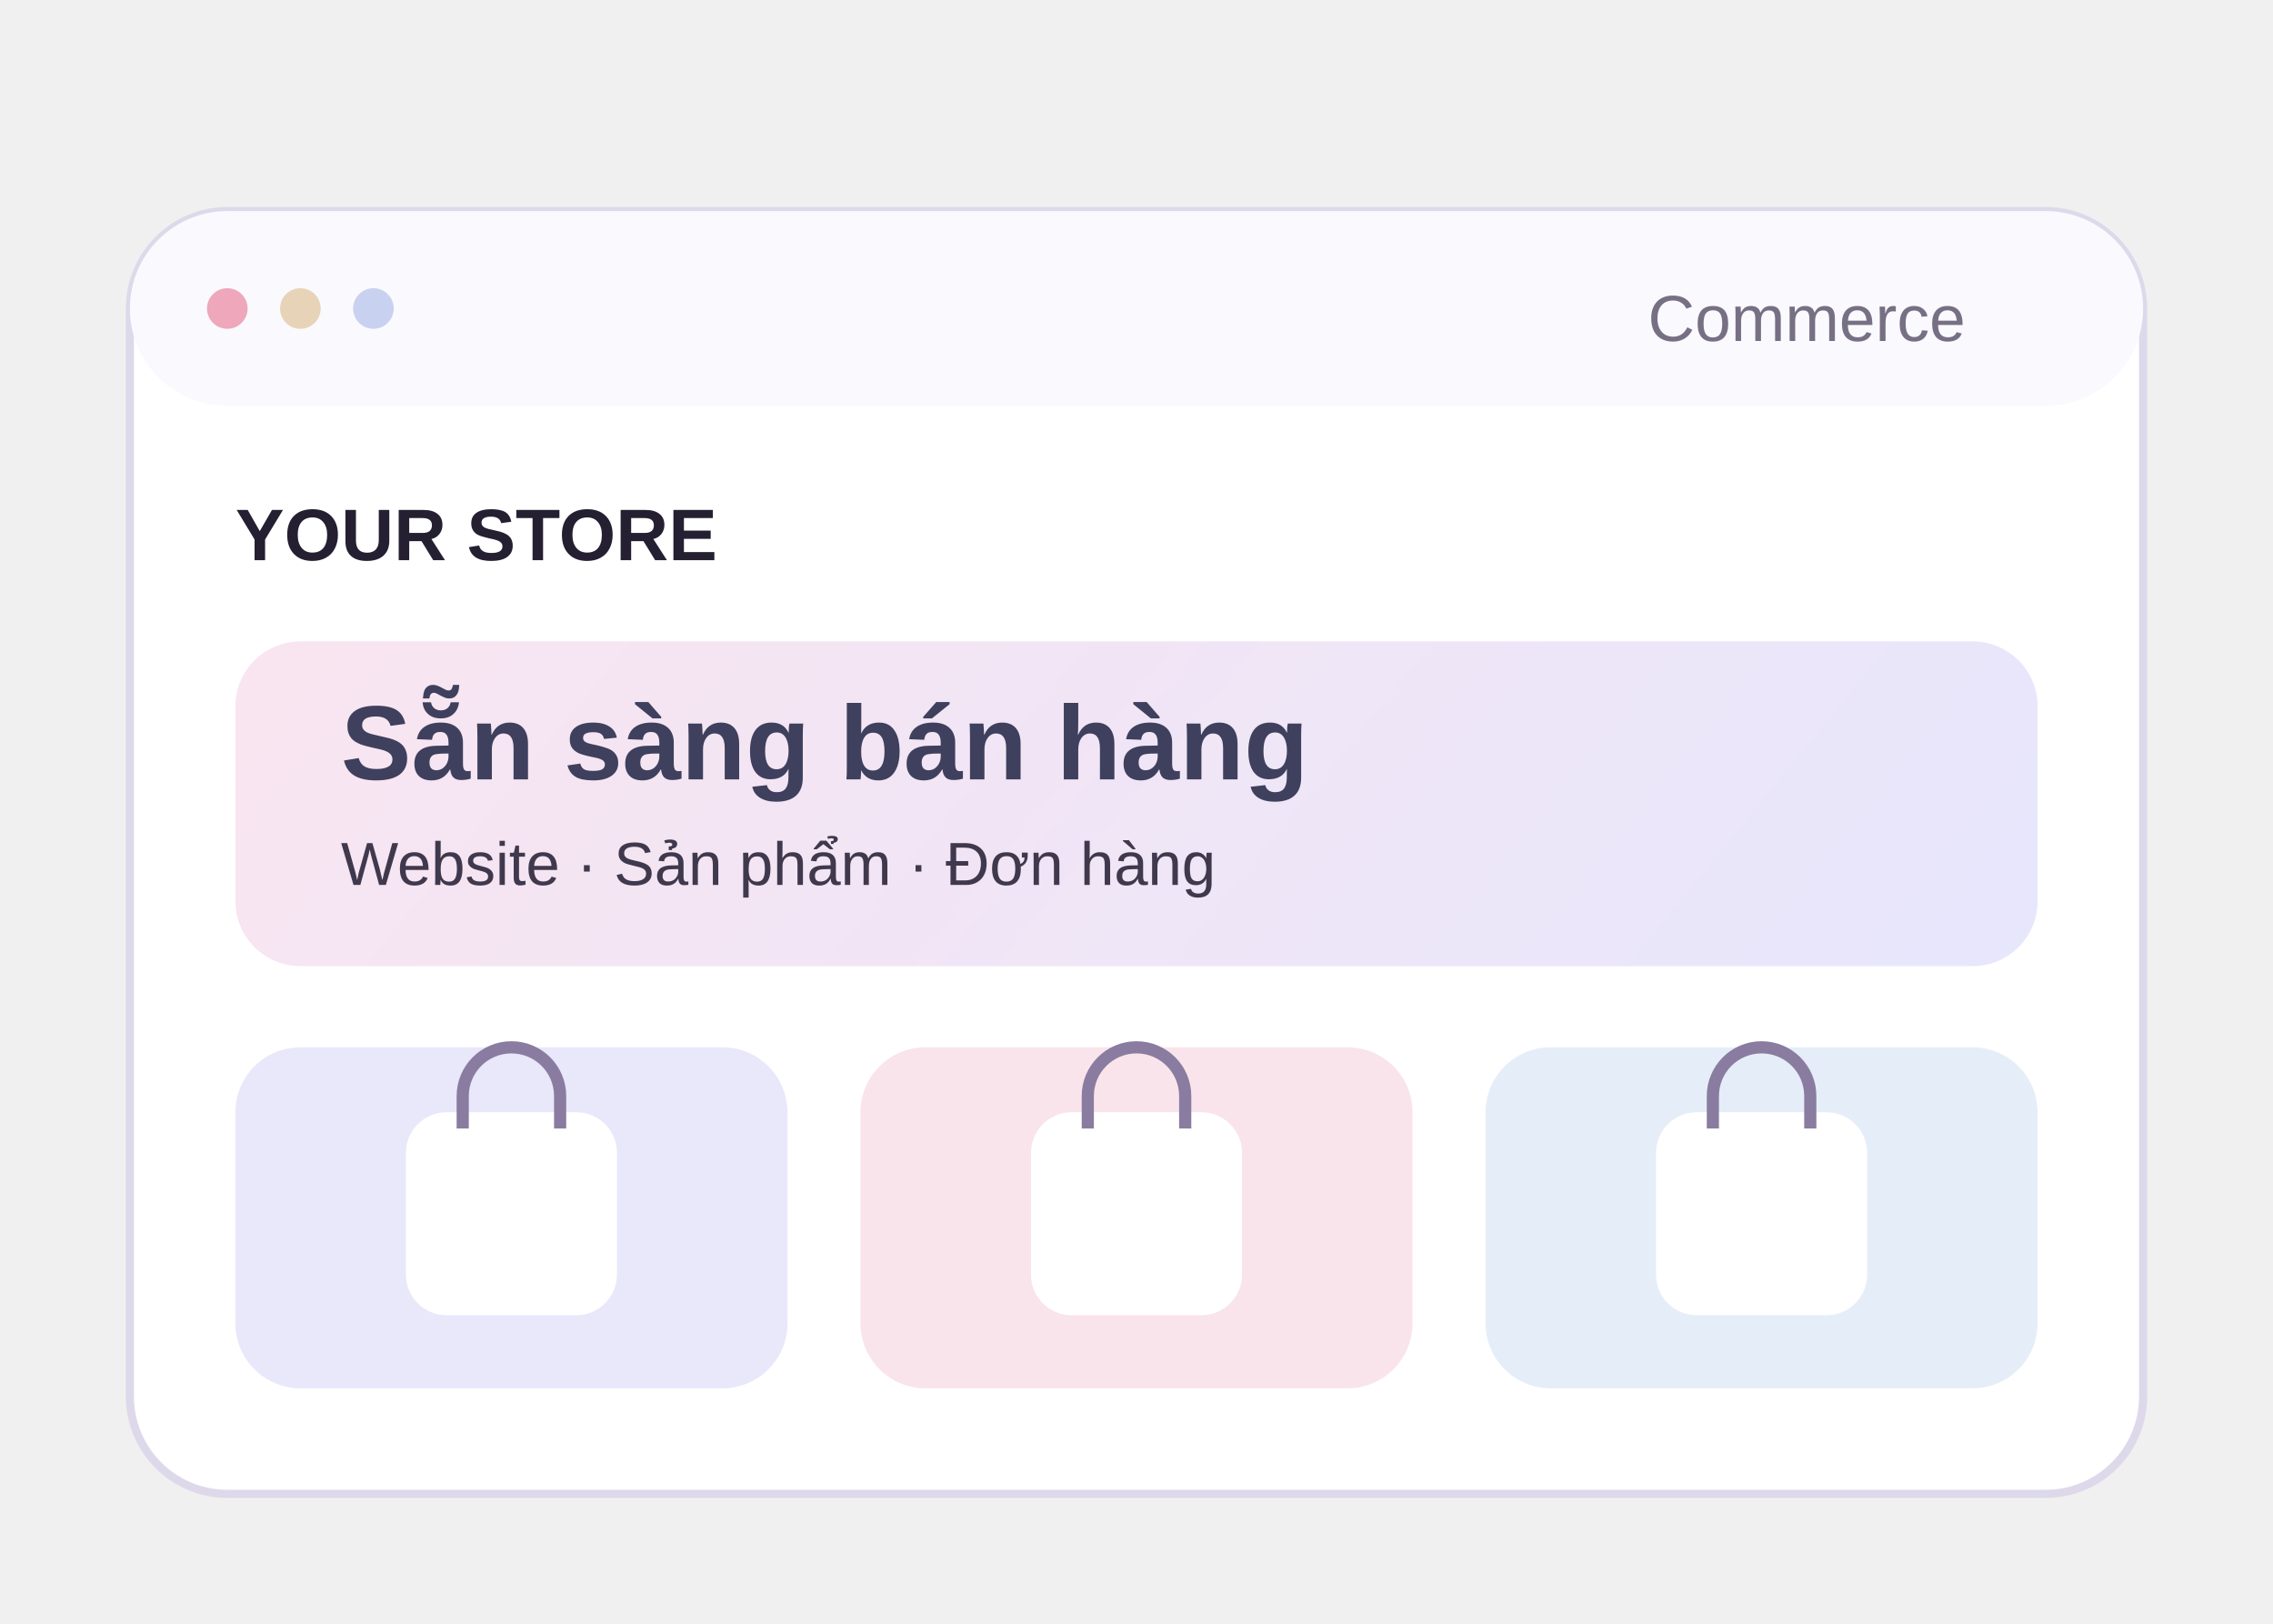
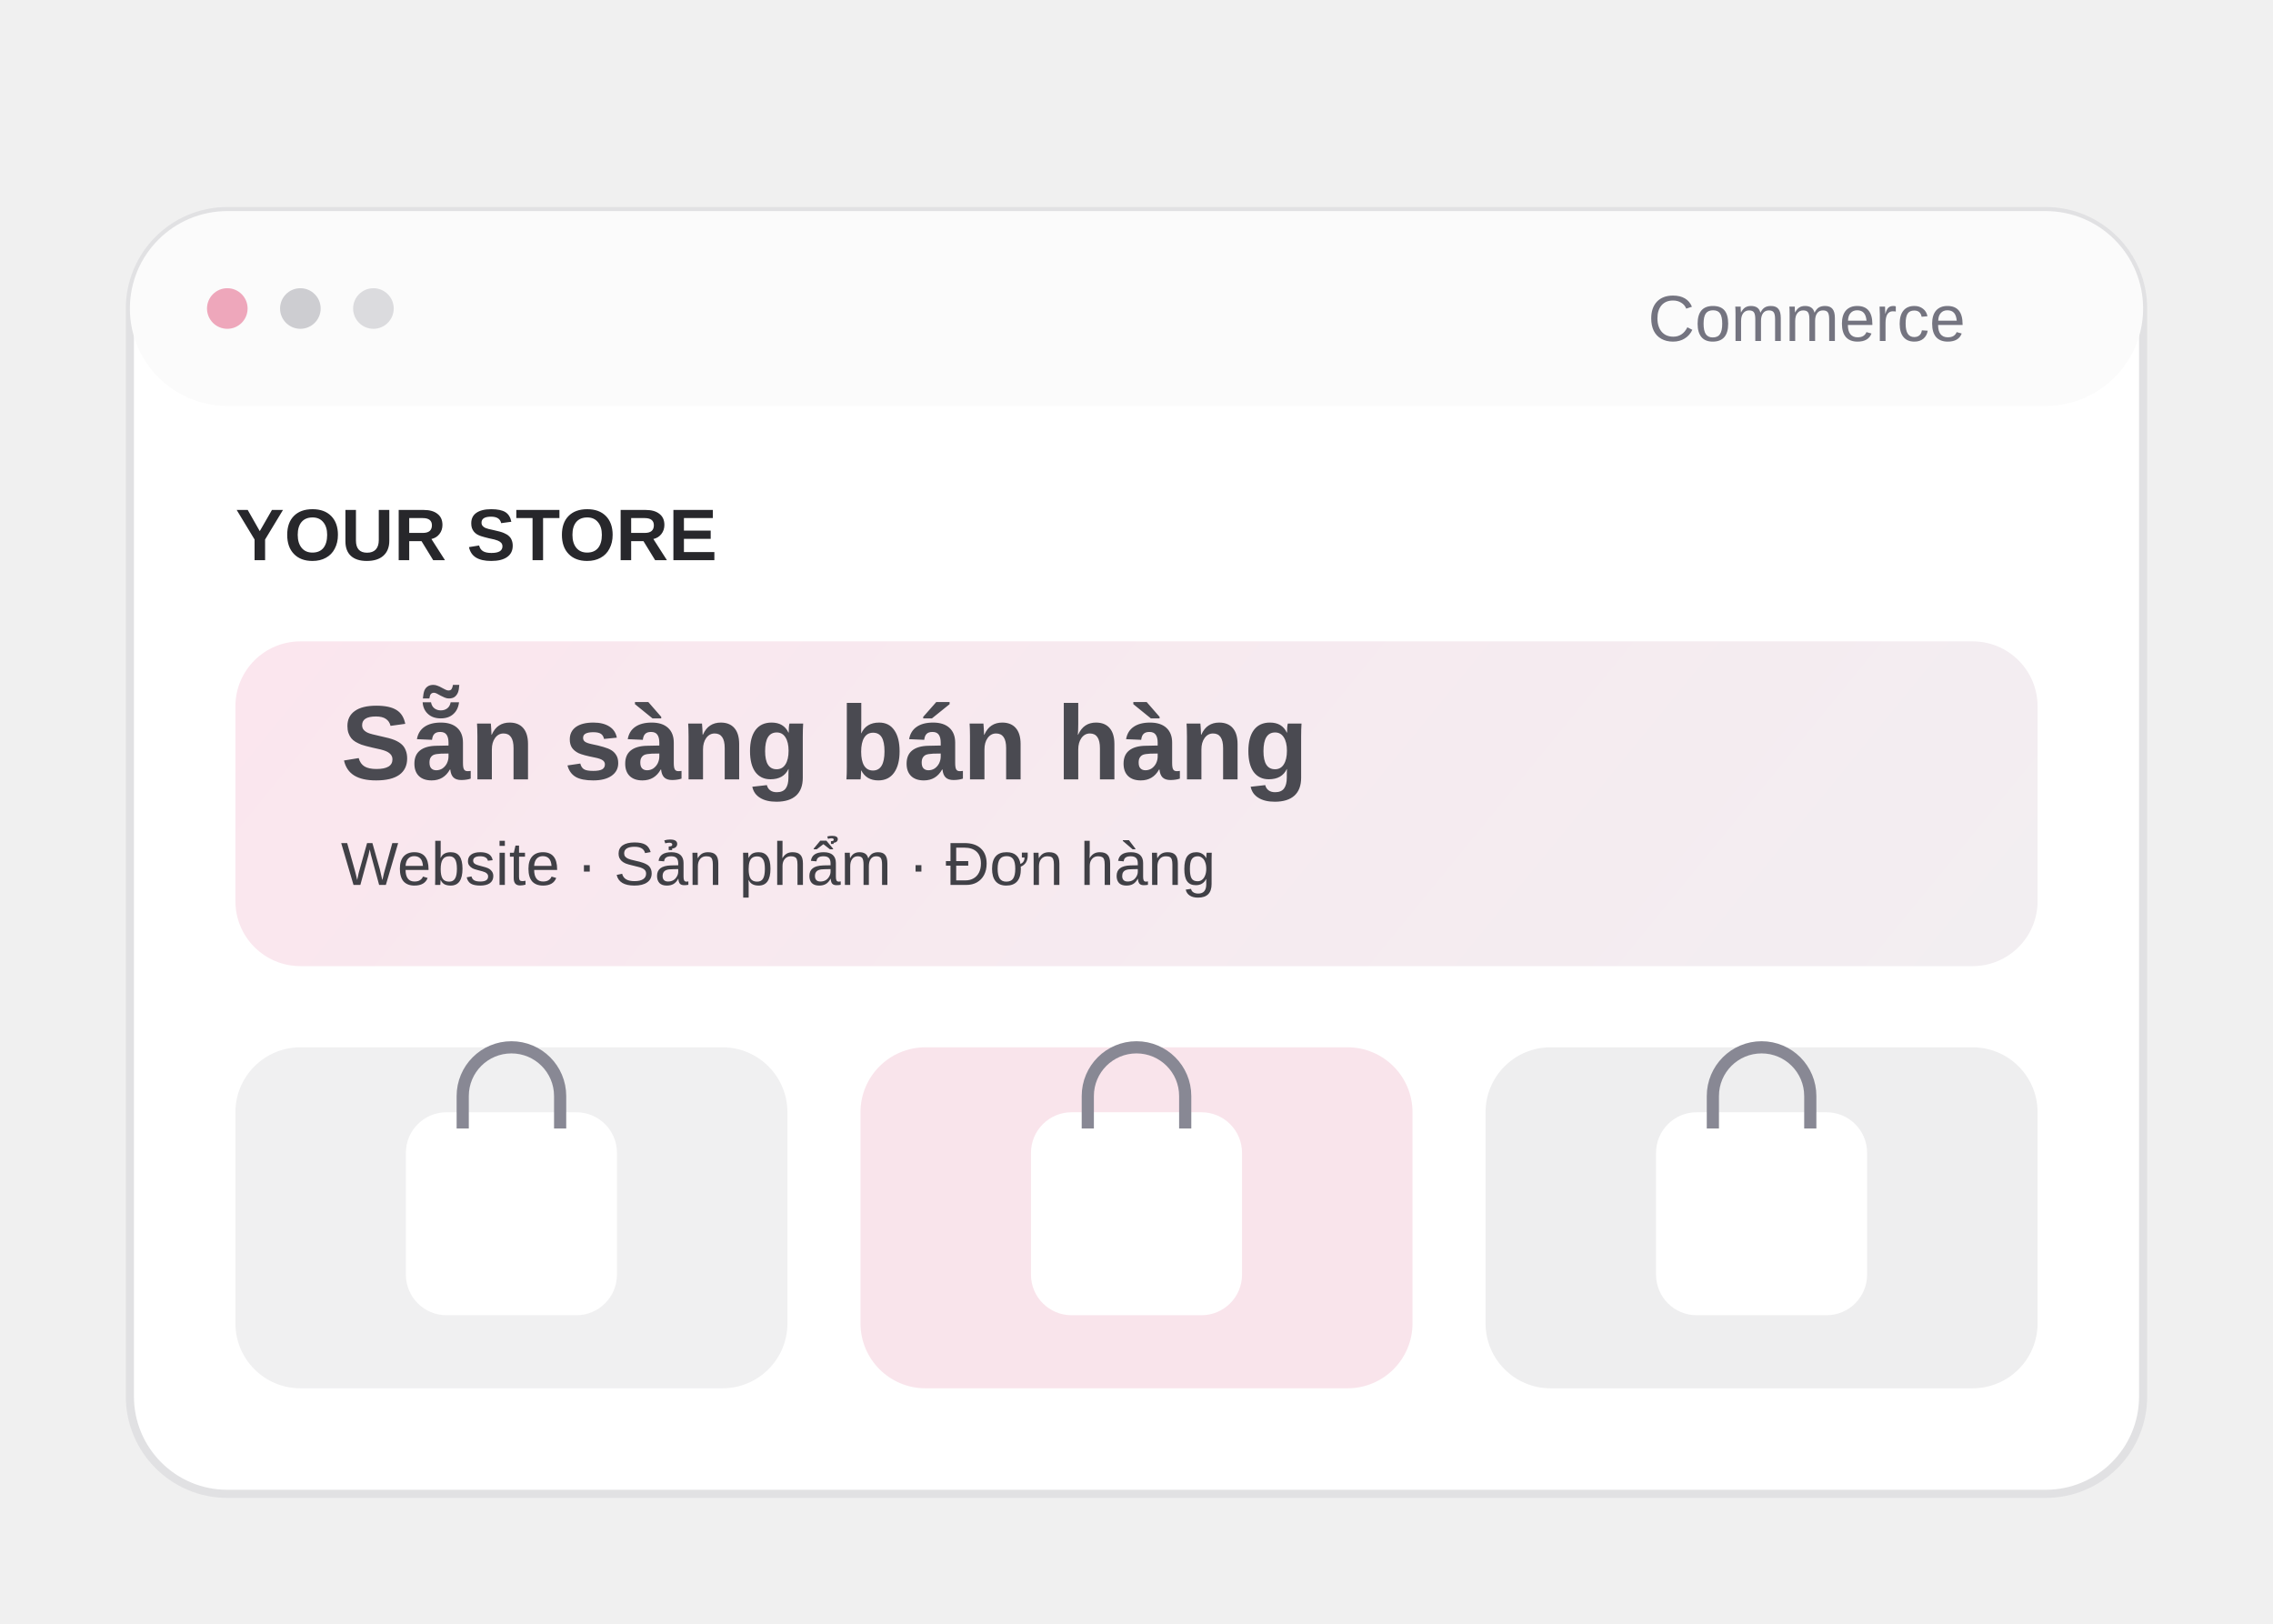
<svg xmlns="http://www.w3.org/2000/svg" viewBox="0 0 280 200" fill="none">
  <defs>
    <linearGradient id="accent" x1="20" y1="20" x2="240" y2="200" gradientUnits="userSpaceOnUse">
      <stop stop-color="#FDE4ED" />
-       <stop offset="1" stop-color="#E3E7FF" />
+       <stop offset="1" stop-color="#f0f0f2" />
    </linearGradient>
  </defs>
-   <rect x="16" y="26" width="248" height="158" rx="12" fill="#fff" stroke="#DDD9EB" />
-   <rect x="16" y="26" width="248" height="24" rx="12" fill="#FAF9FD" stroke="none" />
+   <rect x="16" y="26" width="248" height="158" rx="12" fill="#fff" stroke="#e1e1e3" />
+   <rect x="16" y="26" width="248" height="24" rx="12" fill="#fbfbfb" stroke="none" />
  <circle cx="28" cy="38" r="2.5" fill="#EEA7BB" />
-   <circle cx="37" cy="38" r="2.5" fill="#E7D3B7" />
-   <circle cx="46" cy="38" r="2.5" fill="#C9D1F0" />
-   <text x="203" y="42" fill="#777084" font-family="Arial,sans-serif" font-size="8" font-weight="500">Commerce</text>
-   <text x="29" y="69" fill="#242032" font-family="Arial,sans-serif" font-size="9" font-weight="700">YOUR STORE</text>
+   <circle cx="37" cy="38" r="2.5" fill="#cdcdd1" />
+   <circle cx="46" cy="38" r="2.5" fill="#dbdbde" />
+   <text x="203" y="42" fill="#747480" font-family="Arial,sans-serif" font-size="8" font-weight="500">Commerce</text>
+   <text x="29" y="69" fill="#27272b" font-family="Arial,sans-serif" font-size="9" font-weight="700">YOUR STORE</text>
  <rect x="29" y="79" width="222" height="40" rx="8" fill="url(#accent)" stroke="none" />
-   <text x="42" y="96" fill="#3E405D" font-family="Arial,sans-serif" font-size="13" font-weight="600">Sẵn sàng bán hàng</text>
-   <text x="42" y="109" fill="#40394D" font-family="Arial,sans-serif" font-size="7.5" font-weight="500">Website · Sản phẩm · Đơn hàng</text>
-   <rect x="29" y="129" width="68" height="42" rx="8" fill="#E9E7FA" stroke="none" />
+   <text x="42" y="96" fill="#4a4a51" font-family="Arial,sans-serif" font-size="13" font-weight="600">Sẵn sàng bán hàng</text>
+   <text x="42" y="109" fill="#404046" font-family="Arial,sans-serif" font-size="7.5" font-weight="500">Website · Sản phẩm · Đơn hàng</text>
+   <rect x="29" y="129" width="68" height="42" rx="8" fill="#f0f0f1" stroke="none" />
  <rect x="50" y="137" width="26" height="25" rx="5" fill="#fff" stroke="none" />
-   <path d="M57 139v-4a6 6 0 0 1 12 0v4" stroke="#8A7CA0" stroke-width="1.5" />
+   <path d="M57 139v-4a6 6 0 0 1 12 0v4" stroke="#888894" stroke-width="1.5" />
  <rect x="106" y="129" width="68" height="42" rx="8" fill="#F9E4EB" stroke="none" />
  <rect x="127" y="137" width="26" height="25" rx="5" fill="#fff" stroke="none" />
-   <path d="M134 139v-4a6 6 0 0 1 12 0v4" stroke="#8A7CA0" stroke-width="1.5" />
-   <rect x="183" y="129" width="68" height="42" rx="8" fill="#E5EEF8" stroke="none" />
+   <path d="M134 139v-4a6 6 0 0 1 12 0v4" stroke="#888894" stroke-width="1.5" />
+   <rect x="183" y="129" width="68" height="42" rx="8" fill="#eeeeef" stroke="none" />
  <rect x="204" y="137" width="26" height="25" rx="5" fill="#fff" stroke="none" />
-   <path d="M211 139v-4a6 6 0 0 1 12 0v4" stroke="#8A7CA0" stroke-width="1.5" />
+   <path d="M211 139v-4a6 6 0 0 1 12 0v4" stroke="#888894" stroke-width="1.5" />
</svg>
